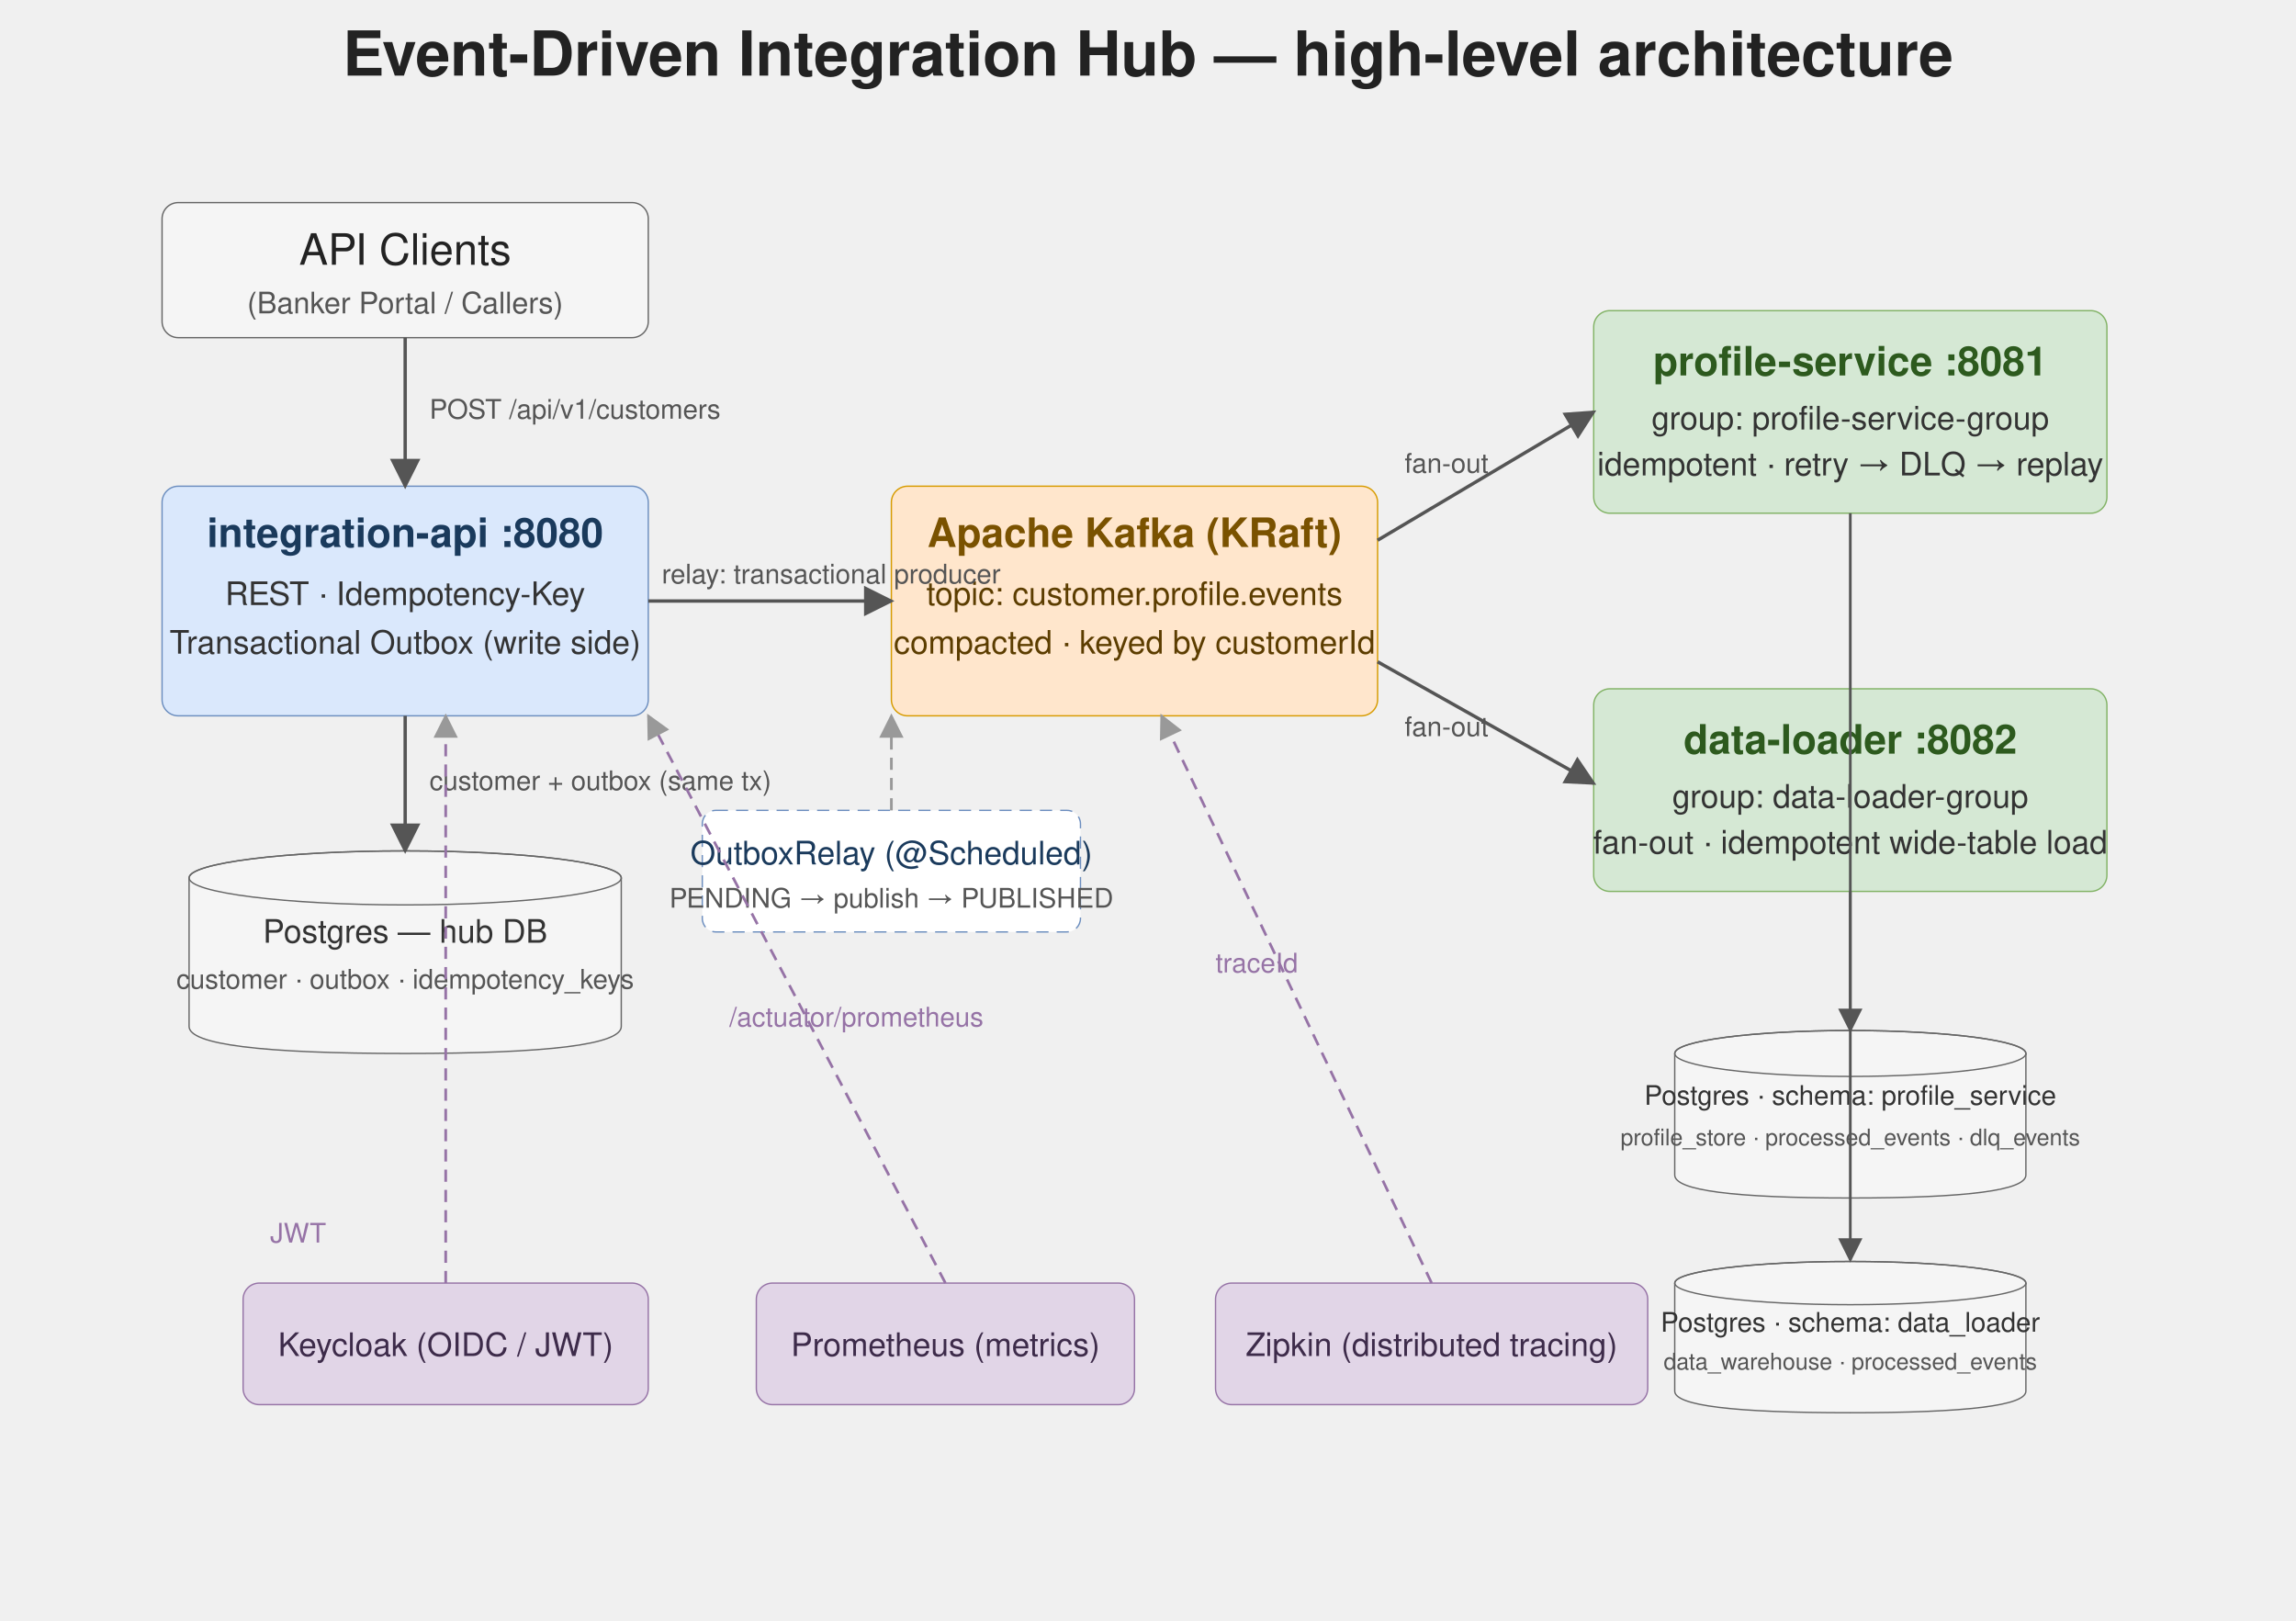
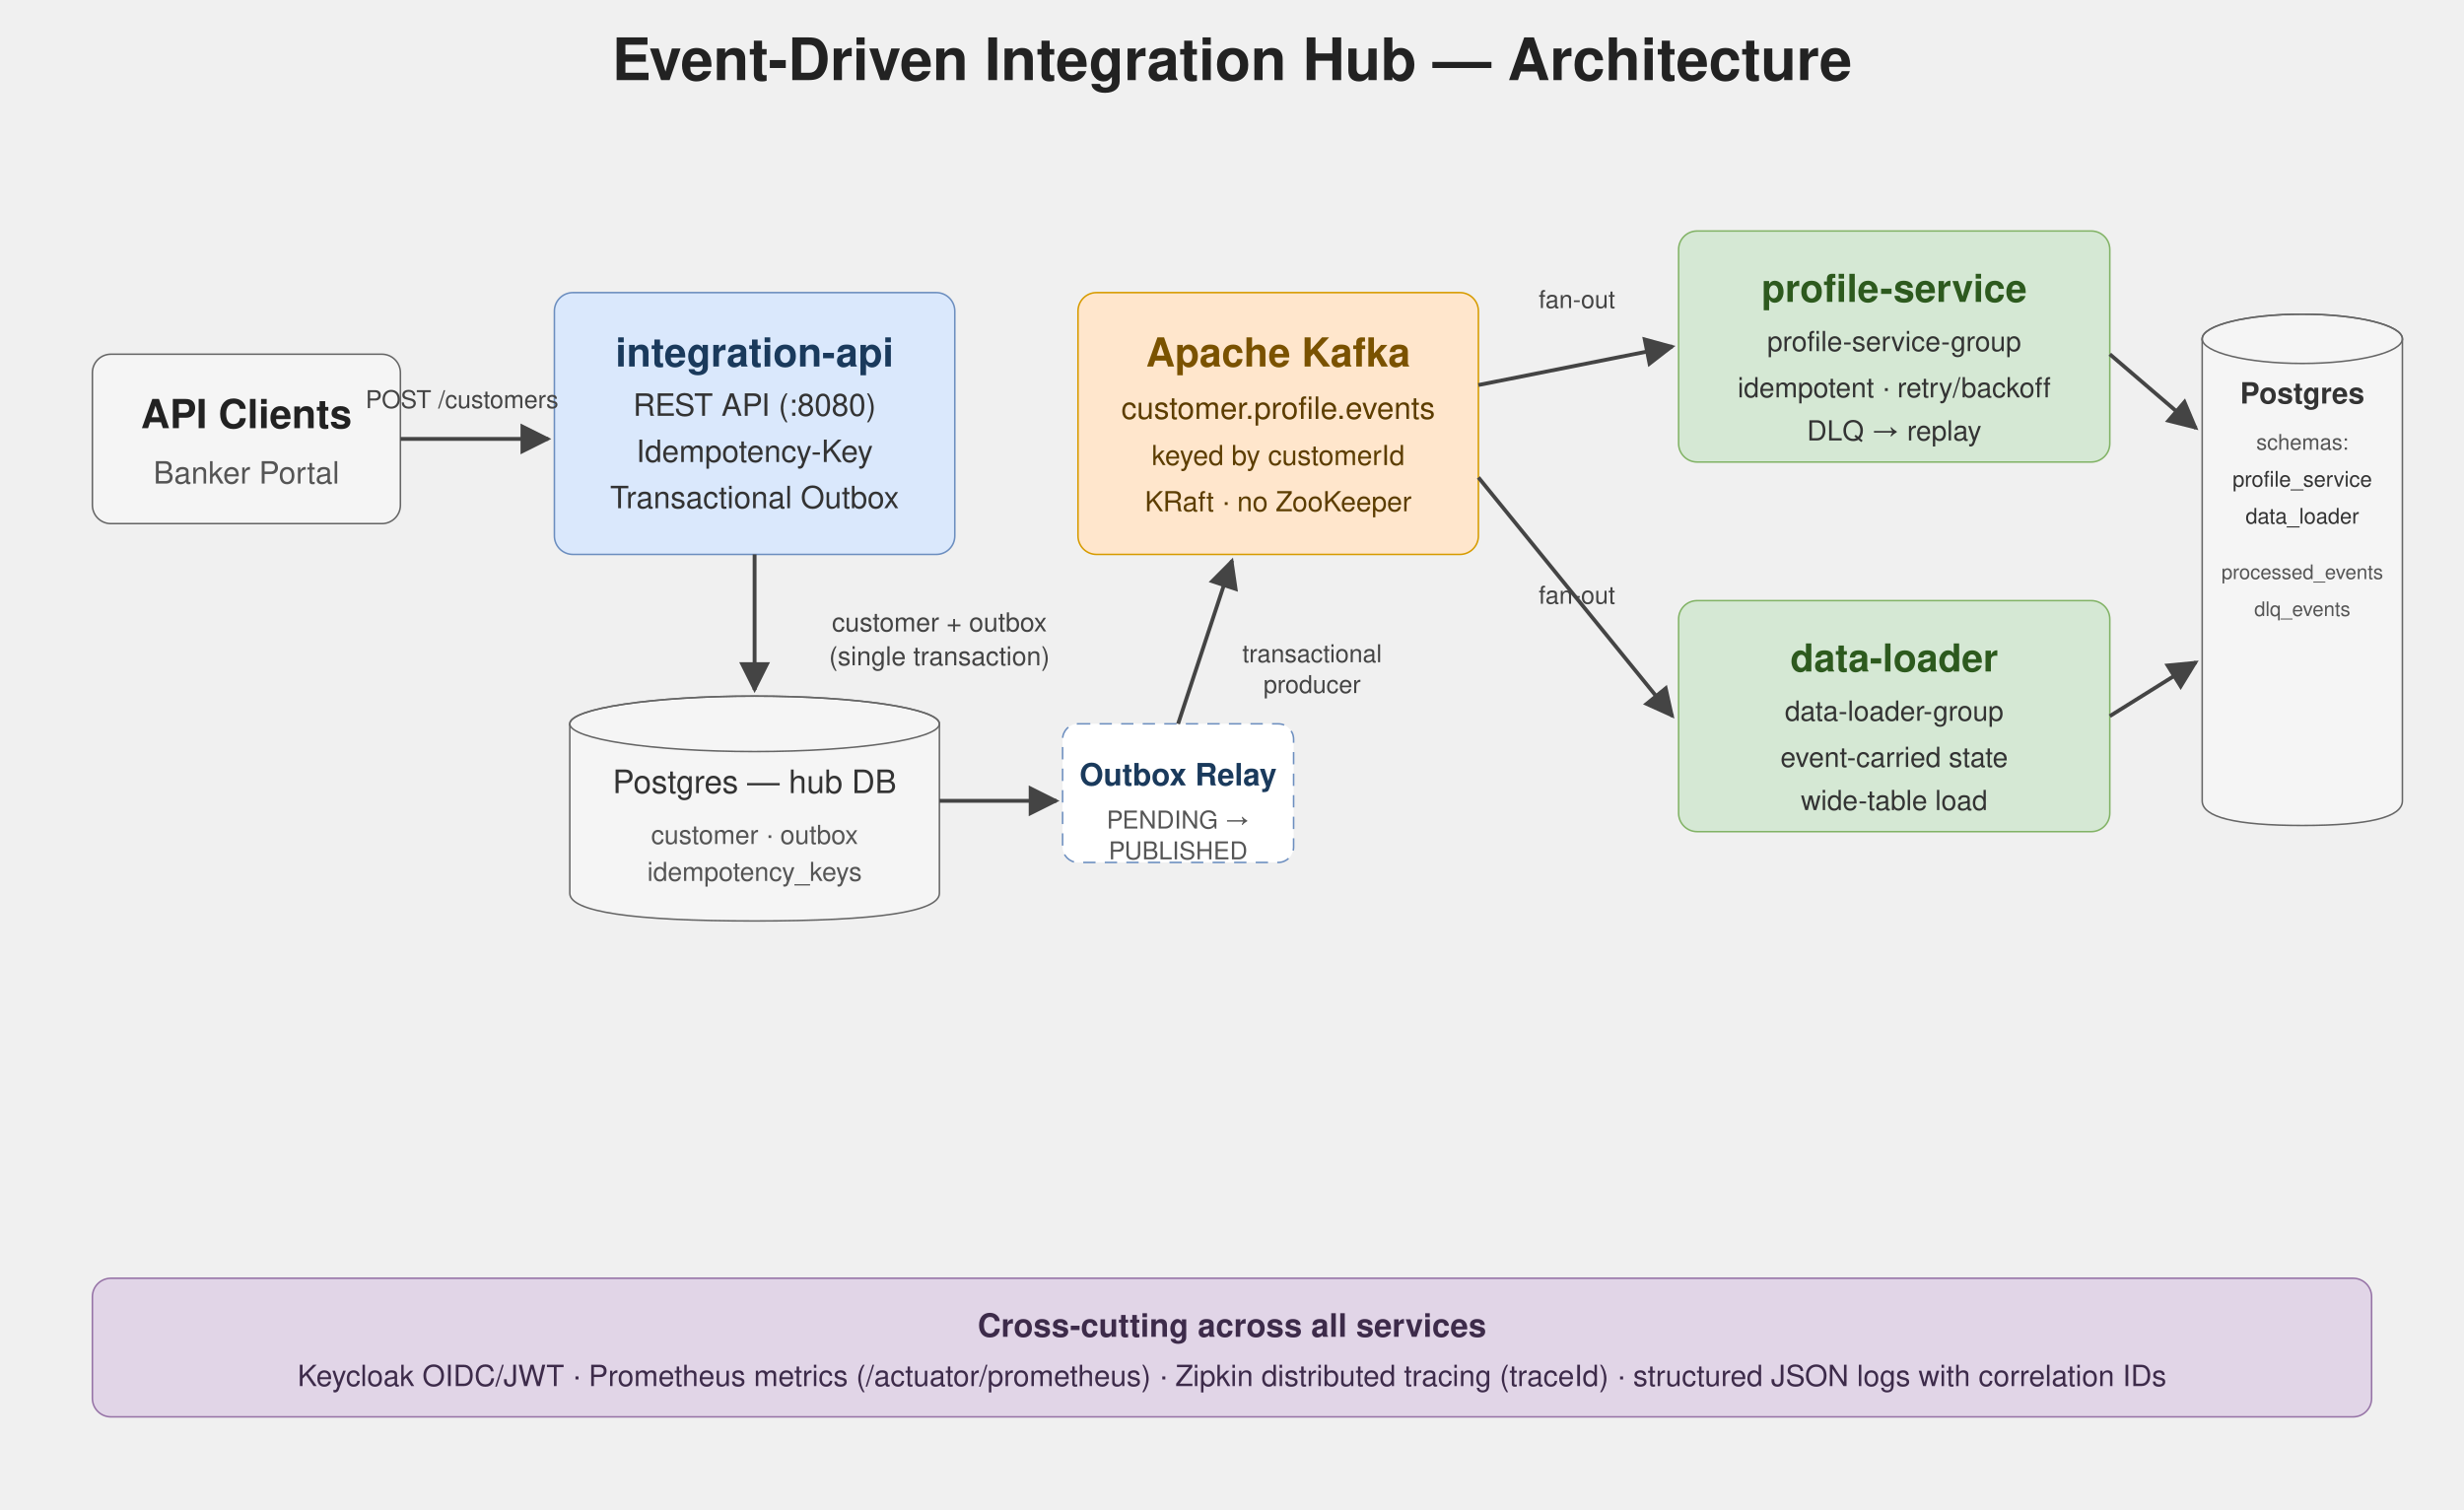
- <svg xmlns="http://www.w3.org/2000/svg" viewBox="0 0 1700 1200" font-family="Segoe UI, Helvetica, Arial, sans-serif">
+ <svg xmlns="http://www.w3.org/2000/svg" viewBox="0 0 1600 980" font-family="Segoe UI, Helvetica, Arial, sans-serif">
  <defs>
-     <marker id="arrow" viewBox="0 0 10 10" refX="9" refY="5" markerWidth="9" markerHeight="9" orient="auto-start-reverse">
-       <path d="M0,0 L10,5 L0,10 z" fill="#555" />
-     </marker>
-     <marker id="arrowDash" viewBox="0 0 10 10" refX="9" refY="5" markerWidth="9" markerHeight="9" orient="auto-start-reverse">
-       <path d="M0,0 L10,5 L0,10 z" fill="#999" />
+     <marker id="arrow" viewBox="0 0 10 10" refX="9" refY="5" markerWidth="8" markerHeight="8" orient="auto-start-reverse">
+       <path d="M0,0 L10,5 L0,10 z" fill="#444" />
    </marker>
  </defs>
-   <text x="850" y="56" text-anchor="middle" font-size="46" font-weight="bold" fill="#222">Event-Driven Integration Hub — high-level architecture</text>
-   <rect x="120" y="150" width="360" height="100" rx="12" fill="#f5f5f5" stroke="#666" />
-   <text x="300" y="196" text-anchor="middle" font-size="32" fill="#222">API Clients</text>
-   <text x="300" y="232" text-anchor="middle" font-size="22" fill="#555">(Banker Portal / Callers)</text>
-   <rect x="120" y="360" width="360" height="170" rx="12" fill="#dae8fc" stroke="#6c8ebf" />
-   <text x="300" y="405" text-anchor="middle" font-size="30" font-weight="bold" fill="#1a3a5c">integration-api :8080</text>
-   <text x="300" y="448" text-anchor="middle" font-size="24" fill="#333">REST · Idempotency-Key</text>
-   <text x="300" y="484" text-anchor="middle" font-size="24" fill="#333">Transactional Outbox (write side)</text>
+   <text x="800" y="52" text-anchor="middle" font-size="38" font-weight="bold" fill="#222">Event-Driven Integration Hub — Architecture</text>
+   <rect x="60" y="230" width="200" height="110" rx="12" fill="#f5f5f5" stroke="#666" />
+   <text x="160" y="278" text-anchor="middle" font-size="26" font-weight="bold" fill="#222">API Clients</text>
+   <text x="160" y="314" text-anchor="middle" font-size="20" fill="#555">Banker Portal</text>
+   <rect x="360" y="190" width="260" height="170" rx="12" fill="#dae8fc" stroke="#6c8ebf" />
+   <text x="490" y="238" text-anchor="middle" font-size="26" font-weight="bold" fill="#1a3a5c">integration-api</text>
+   <text x="490" y="270" text-anchor="middle" font-size="20" fill="#333">REST API (:8080)</text>
+   <text x="490" y="300" text-anchor="middle" font-size="20" fill="#333">Idempotency-Key</text>
+   <text x="490" y="330" text-anchor="middle" font-size="20" fill="#333">Transactional Outbox</text>
  <g>
-     <ellipse cx="300" cy="650" rx="160" ry="20" fill="#f5f5f5" stroke="#666" />
-     <path d="M140,650 L140,760 Q140,780 300,780 Q460,780 460,760 L460,650" fill="#f5f5f5" stroke="#666" />
-     <ellipse cx="300" cy="650" rx="160" ry="20" fill="none" stroke="#666" />
-     <text x="300" y="698" text-anchor="middle" font-size="24" fill="#333">Postgres — hub DB</text>
-     <text x="300" y="732" text-anchor="middle" font-size="20" fill="#555">customer · outbox · idempotency_keys</text>
+     <ellipse cx="490" cy="470" rx="120" ry="18" fill="#f5f5f5" stroke="#666" />
+     <path d="M370,470 L370,580 Q370,598 490,598 Q610,598 610,580 L610,470" fill="#f5f5f5" stroke="#666" />
+     <ellipse cx="490" cy="470" rx="120" ry="18" fill="none" stroke="#666" />
+     <text x="490" y="515" text-anchor="middle" font-size="21" fill="#333">Postgres — hub DB</text>
+     <text x="490" y="548" text-anchor="middle" font-size="17" fill="#555">customer · outbox</text>
+     <text x="490" y="572" text-anchor="middle" font-size="17" fill="#555">idempotency_keys</text>
  </g>
-   <rect x="660" y="360" width="360" height="170" rx="12" fill="#ffe6cc" stroke="#d79b00" />
-   <text x="840" y="405" text-anchor="middle" font-size="30" font-weight="bold" fill="#7a5200">Apache Kafka (KRaft)</text>
-   <text x="840" y="448" text-anchor="middle" font-size="24" fill="#5c3d00">topic: customer.profile.events</text>
-   <text x="840" y="484" text-anchor="middle" font-size="24" fill="#5c3d00">compacted · keyed by customerId</text>
-   <rect x="520" y="600" width="280" height="90" rx="10" fill="#ffffff" stroke="#6c8ebf" stroke-dasharray="9,6" />
-   <text x="660" y="640" text-anchor="middle" font-size="24" fill="#1a3a5c">OutboxRelay (@Scheduled)</text>
-   <text x="660" y="672" text-anchor="middle" font-size="20" fill="#555">PENDING → publish → PUBLISHED</text>
-   <rect x="1180" y="230" width="380" height="150" rx="12" fill="#d5e8d4" stroke="#82b366" />
-   <text x="1370" y="278" text-anchor="middle" font-size="30" font-weight="bold" fill="#2d5a1e">profile-service :8081</text>
-   <text x="1370" y="318" text-anchor="middle" font-size="24" fill="#333">group: profile-service-group</text>
-   <text x="1370" y="352" text-anchor="middle" font-size="24" fill="#333">idempotent · retry → DLQ → replay</text>
-   <rect x="1180" y="510" width="380" height="150" rx="12" fill="#d5e8d4" stroke="#82b366" />
-   <text x="1370" y="558" text-anchor="middle" font-size="30" font-weight="bold" fill="#2d5a1e">data-loader :8082</text>
-   <text x="1370" y="598" text-anchor="middle" font-size="24" fill="#333">group: data-loader-group</text>
-   <text x="1370" y="632" text-anchor="middle" font-size="24" fill="#333">fan-out · idempotent wide-table load</text>
+   <rect x="690" y="470" width="150" height="90" rx="10" fill="#ffffff" stroke="#6c8ebf" stroke-dasharray="8,6" />
+   <text x="765" y="510" text-anchor="middle" font-size="20" font-weight="bold" fill="#1a3a5c">Outbox Relay</text>
+   <text x="765" y="538" text-anchor="middle" font-size="16" fill="#555">PENDING →</text>
+   <text x="765" y="558" text-anchor="middle" font-size="16" fill="#555">PUBLISHED</text>
+   <rect x="700" y="190" width="260" height="170" rx="12" fill="#ffe6cc" stroke="#d79b00" />
+   <text x="830" y="238" text-anchor="middle" font-size="26" font-weight="bold" fill="#7a5200">Apache Kafka</text>
+   <text x="830" y="272" text-anchor="middle" font-size="20" fill="#5c3d00">customer.profile.events</text>
+   <text x="830" y="302" text-anchor="middle" font-size="18" fill="#5c3d00">keyed by customerId</text>
+   <text x="830" y="332" text-anchor="middle" font-size="18" fill="#5c3d00">KRaft · no ZooKeeper</text>
+   <rect x="1090" y="150" width="280" height="150" rx="12" fill="#d5e8d4" stroke="#82b366" />
+   <text x="1230" y="196" text-anchor="middle" font-size="25" font-weight="bold" fill="#2d5a1e">profile-service</text>
+   <text x="1230" y="228" text-anchor="middle" font-size="18" fill="#333">profile-service-group</text>
+   <text x="1230" y="258" text-anchor="middle" font-size="18" fill="#333">idempotent · retry/backoff</text>
+   <text x="1230" y="286" text-anchor="middle" font-size="18" fill="#333">DLQ → replay</text>
+   <rect x="1090" y="390" width="280" height="150" rx="12" fill="#d5e8d4" stroke="#82b366" />
+   <text x="1230" y="436" text-anchor="middle" font-size="25" font-weight="bold" fill="#2d5a1e">data-loader</text>
+   <text x="1230" y="468" text-anchor="middle" font-size="18" fill="#333">data-loader-group</text>
+   <text x="1230" y="498" text-anchor="middle" font-size="18" fill="#333">event-carried state</text>
+   <text x="1230" y="526" text-anchor="middle" font-size="18" fill="#333">wide-table load</text>
  <g>
-     <ellipse cx="1370" cy="780" rx="130" ry="17" fill="#f5f5f5" stroke="#666" />
-     <path d="M1240,780 L1240,870 Q1240,887 1370,887 Q1500,887 1500,870 L1500,780" fill="#f5f5f5" stroke="#666" />
-     <ellipse cx="1370" cy="780" rx="130" ry="17" fill="none" stroke="#666" />
-     <text x="1370" y="818" text-anchor="middle" font-size="20" fill="#333">Postgres · schema: profile_service</text>
-     <text x="1370" y="848" text-anchor="middle" font-size="17" fill="#555">profile_store · processed_events · dlq_events</text>
+     <ellipse cx="1495" cy="220" rx="65" ry="16" fill="#f5f5f5" stroke="#666" />
+     <path d="M1430,220 L1430,520 Q1430,536 1495,536 Q1560,536 1560,520 L1560,220" fill="#f5f5f5" stroke="#666" />
+     <ellipse cx="1495" cy="220" rx="65" ry="16" fill="none" stroke="#666" />
+     <text x="1495" y="262" text-anchor="middle" font-size="19" font-weight="bold" fill="#333">Postgres</text>
+     <text x="1495" y="292" text-anchor="middle" font-size="14" fill="#555">schemas:</text>
+     <text x="1495" y="316" text-anchor="middle" font-size="14" fill="#333">profile_service</text>
+     <text x="1495" y="340" text-anchor="middle" font-size="14" fill="#333">data_loader</text>
+     <text x="1495" y="376" text-anchor="middle" font-size="13" fill="#555">processed_events</text>
+     <text x="1495" y="400" text-anchor="middle" font-size="13" fill="#555">dlq_events</text>
  </g>
-   <g>
-     <ellipse cx="1370" cy="950" rx="130" ry="16" fill="#f5f5f5" stroke="#666" />
-     <path d="M1240,950 L1240,1030 Q1240,1046 1370,1046 Q1500,1046 1500,1030 L1500,950" fill="#f5f5f5" stroke="#666" />
-     <ellipse cx="1370" cy="950" rx="130" ry="16" fill="none" stroke="#666" />
-     <text x="1370" y="986" text-anchor="middle" font-size="20" fill="#333">Postgres · schema: data_loader</text>
-     <text x="1370" y="1014" text-anchor="middle" font-size="17" fill="#555">data_warehouse · processed_events</text>
-   </g>
-   <rect x="180" y="950" width="300" height="90" rx="12" fill="#e1d5e7" stroke="#9673a6" />
-   <text x="330" y="1004" text-anchor="middle" font-size="24" fill="#3d2b4a">Keycloak (OIDC / JWT)</text>
-   <rect x="560" y="950" width="280" height="90" rx="12" fill="#e1d5e7" stroke="#9673a6" />
-   <text x="700" y="1004" text-anchor="middle" font-size="24" fill="#3d2b4a">Prometheus (metrics)</text>
-   <rect x="900" y="950" width="320" height="90" rx="12" fill="#e1d5e7" stroke="#9673a6" />
-   <text x="1060" y="1004" text-anchor="middle" font-size="24" fill="#3d2b4a">Zipkin (distributed tracing)</text>
-   <line x1="300" y1="250" x2="300" y2="360" stroke="#555" stroke-width="2.5" marker-end="url(#arrow)" />
-   <text x="318" y="310" font-size="20" fill="#555">POST /api/v1/customers</text>
-   <line x1="300" y1="530" x2="300" y2="630" stroke="#555" stroke-width="2.5" marker-end="url(#arrow)" />
-   <text x="318" y="585" font-size="20" fill="#555">customer + outbox (same tx)</text>
-   <path d="M480,445 L660,445" stroke="#555" stroke-width="2.5" fill="none" marker-end="url(#arrow)" />
-   <text x="490" y="432" font-size="20" fill="#555">relay: transactional producer</text>
-   <path d="M660,600 L660,530" stroke="#999" stroke-width="2" stroke-dasharray="9,6" fill="none" marker-end="url(#arrowDash)" />
-   <path d="M1020,400 L1180,305" stroke="#555" stroke-width="2.5" fill="none" marker-end="url(#arrow)" />
-   <text x="1040" y="350" font-size="20" fill="#555">fan-out</text>
-   <path d="M1020,490 L1180,580" stroke="#555" stroke-width="2.5" fill="none" marker-end="url(#arrow)" />
-   <text x="1040" y="545" font-size="20" fill="#555">fan-out</text>
-   <path d="M1370,380 L1370,763" stroke="#555" stroke-width="2" fill="none" marker-end="url(#arrow)" />
-   <path d="M1370,660 L1370,933" stroke="#555" stroke-width="2" fill="none" marker-end="url(#arrow)" />
-   <path d="M330,950 L330,530" stroke="#9673a6" stroke-width="2" stroke-dasharray="9,6" fill="none" marker-end="url(#arrowDash)" />
-   <text x="200" y="920" font-size="20" fill="#9673a6">JWT</text>
-   <path d="M700,950 L480,530" stroke="#9673a6" stroke-width="2" stroke-dasharray="9,6" fill="none" marker-end="url(#arrowDash)" />
-   <text x="540" y="760" font-size="20" fill="#9673a6">/actuator/prometheus</text>
-   <path d="M1060,950 L860,530" stroke="#9673a6" stroke-width="2" stroke-dasharray="9,6" fill="none" marker-end="url(#arrowDash)" />
-   <text x="900" y="720" font-size="20" fill="#9673a6">traceId</text>
+   <rect x="60" y="830" width="1480" height="90" rx="12" fill="#e1d5e7" stroke="#9673a6" />
+   <text x="800" y="868" text-anchor="middle" font-size="21" font-weight="bold" fill="#3d2b4a">Cross-cutting across all services</text>
+   <text x="800" y="900" text-anchor="middle" font-size="19" fill="#3d2b4a">Keycloak OIDC/JWT  ·  Prometheus metrics (/actuator/prometheus)  ·  Zipkin distributed tracing (traceId)  ·  structured JSON logs with correlation IDs</text>
+   <line x1="260" y1="285" x2="356" y2="285" stroke="#444" stroke-width="2.5" marker-end="url(#arrow)" />
+   <text x="300" y="265" text-anchor="middle" font-size="16" fill="#444">POST /customers</text>
+   <line x1="490" y1="360" x2="490" y2="448" stroke="#444" stroke-width="2.5" marker-end="url(#arrow)" />
+   <text x="610" y="410" text-anchor="middle" font-size="17" fill="#444">customer + outbox</text>
+   <text x="610" y="432" text-anchor="middle" font-size="17" fill="#444">(single transaction)</text>
+   <line x1="610" y1="520" x2="686" y2="520" stroke="#444" stroke-width="2.5" marker-end="url(#arrow)" />
+   <line x1="765" y1="470" x2="800" y2="364" stroke="#444" stroke-width="2.5" marker-end="url(#arrow)" />
+   <text x="852" y="430" text-anchor="middle" font-size="16" fill="#444">transactional</text>
+   <text x="852" y="450" text-anchor="middle" font-size="16" fill="#444">producer</text>
+   <path d="M960,250 L1086,225" stroke="#444" stroke-width="2.5" fill="none" marker-end="url(#arrow)" />
+   <path d="M960,310 L1086,465" stroke="#444" stroke-width="2.5" fill="none" marker-end="url(#arrow)" />
+   <text x="1024" y="200" text-anchor="middle" font-size="16" fill="#444">fan-out</text>
+   <text x="1024" y="392" text-anchor="middle" font-size="16" fill="#444">fan-out</text>
+   <line x1="1370" y1="230" x2="1426" y2="278" stroke="#444" stroke-width="2.5" marker-end="url(#arrow)" />
+   <line x1="1370" y1="465" x2="1426" y2="430" stroke="#444" stroke-width="2.5" marker-end="url(#arrow)" />
</svg>
